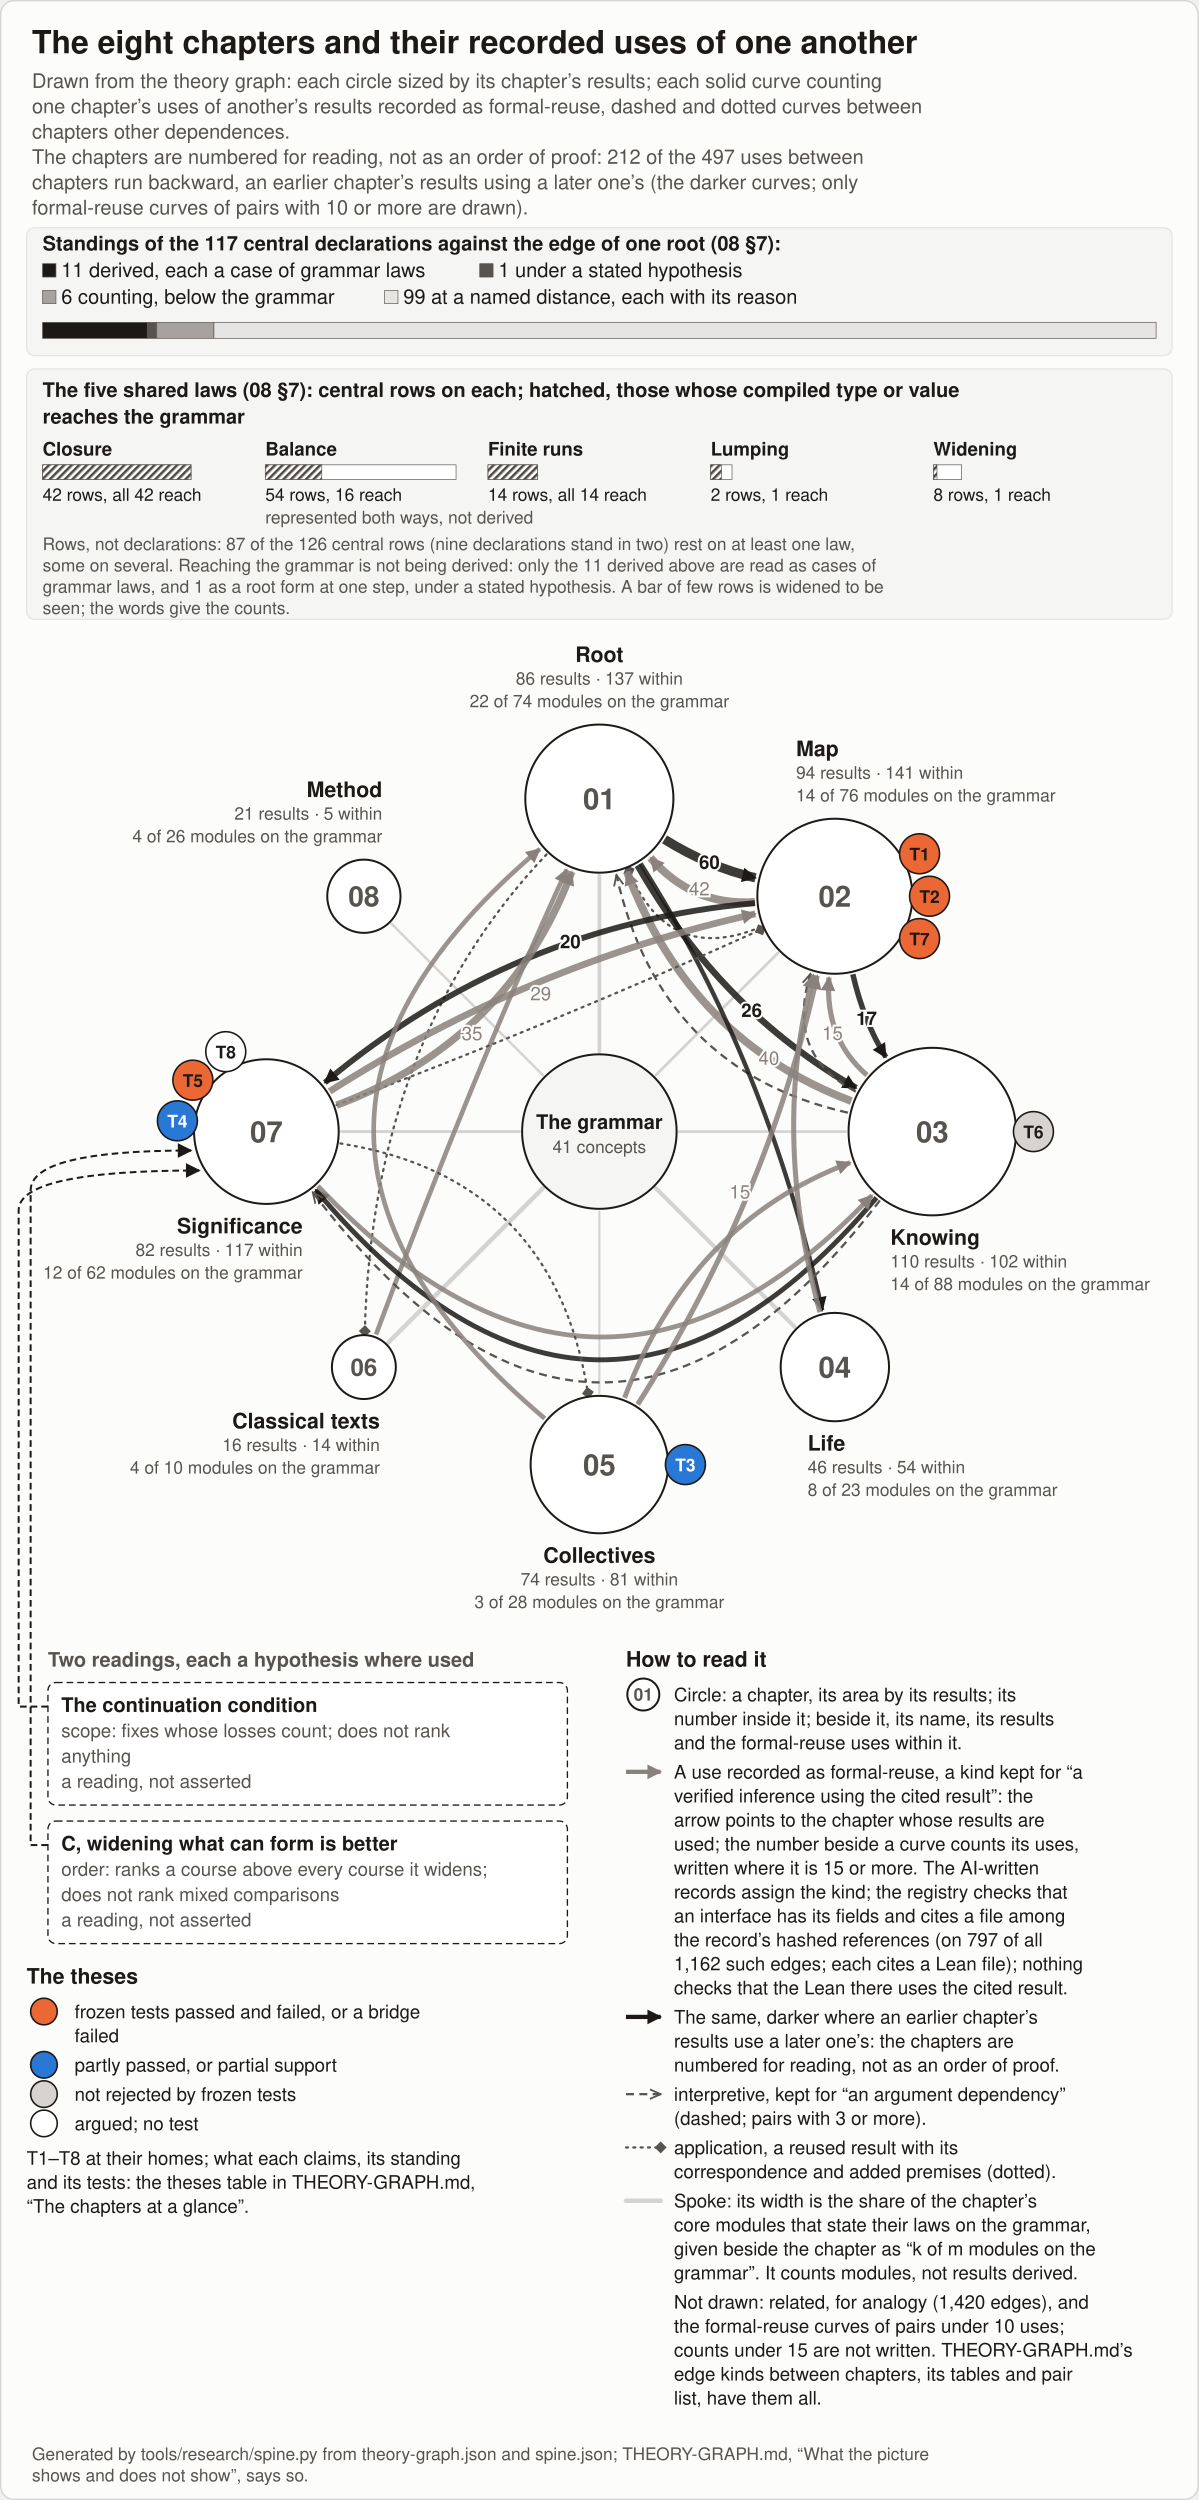
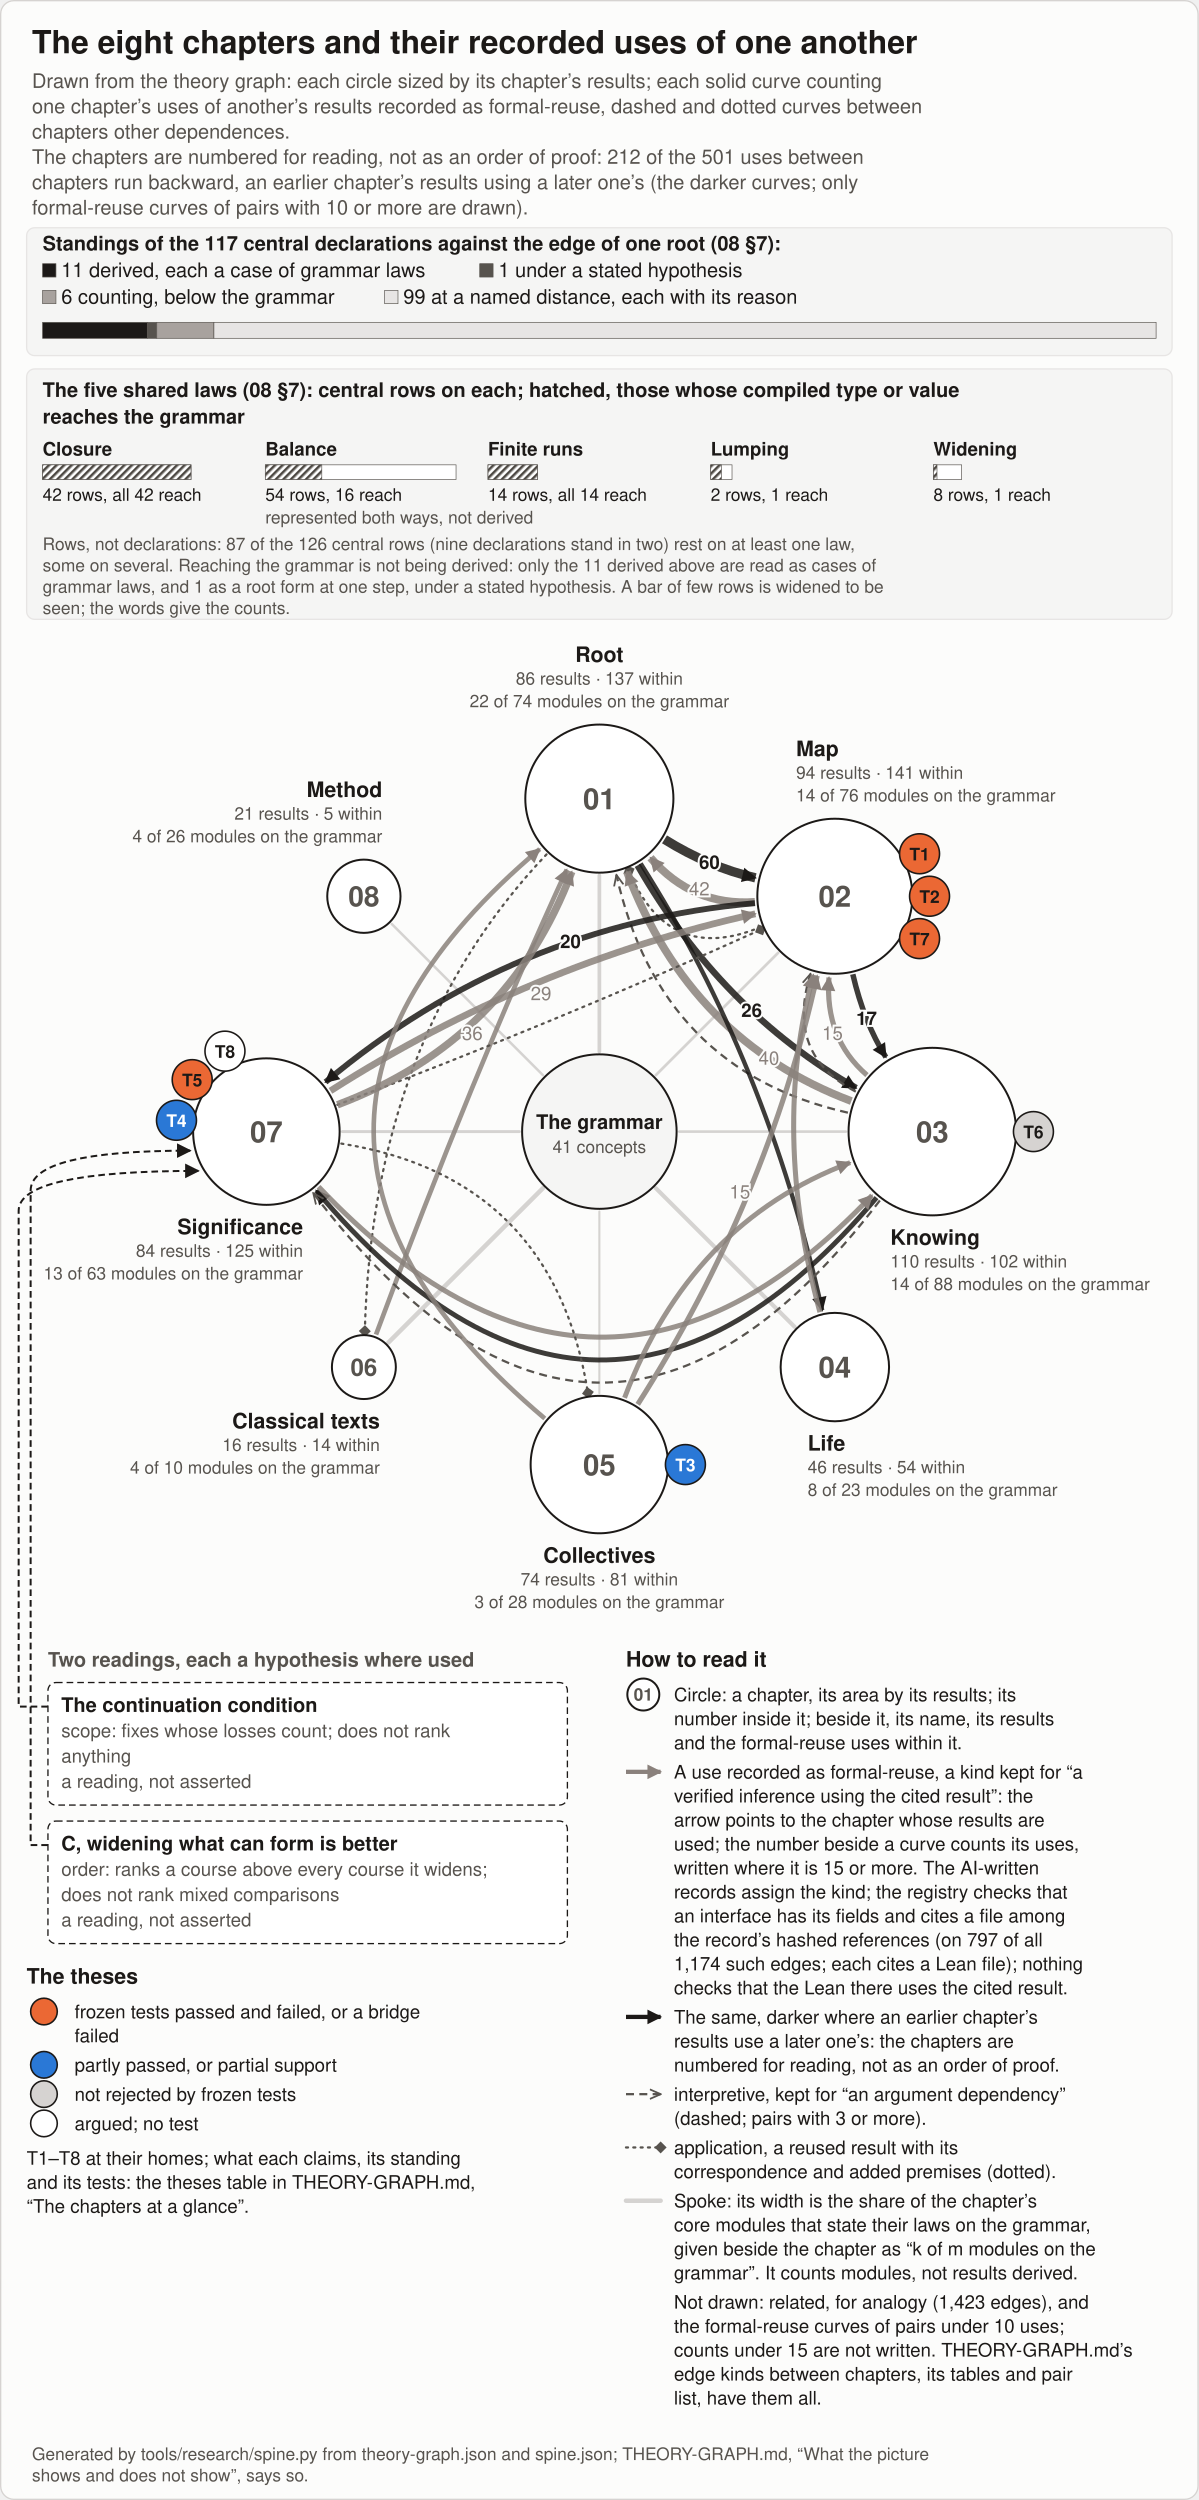
<svg xmlns="http://www.w3.org/2000/svg" viewBox="0 0 900 1877" width="900" height="1877" role="img" aria-labelledby="spine-title spine-desc" font-family="Helvetica, Arial, sans-serif">
  <defs>
    <marker id="fwd" viewBox="0 0 10 10" refX="9" refY="5" markerWidth="11" markerHeight="11" markerUnits="userSpaceOnUse" orient="auto">
      <path d="M0,0 L10,5 L0,10 z" fill="#8a817c" />
    </marker>
    <marker id="back" viewBox="0 0 10 10" refX="9" refY="5" markerWidth="11" markerHeight="11" markerUnits="userSpaceOnUse" orient="auto">
      <path d="M0,0 L10,5 L0,10 z" fill="#1c1917" />
    </marker>
    <marker id="thin" viewBox="0 0 10 10" refX="9" refY="5" markerWidth="9" markerHeight="9" markerUnits="userSpaceOnUse" orient="auto">
      <path d="M0,1 L9,5 L0,9" fill="none" stroke="#57534e" stroke-width="1.5" />
    </marker>
    <marker id="diamond" viewBox="0 0 10 10" refX="5" refY="5" markerWidth="9" markerHeight="9" markerUnits="userSpaceOnUse" orient="auto">
      <path d="M5,0 L10,5 L5,10 L0,5 z" fill="#57534e" />
    </marker>
    <pattern id="reach" width="4" height="4" patternUnits="userSpaceOnUse" patternTransform="rotate(45)">
      <rect width="4" height="4" fill="#ffffff" />
      <rect width="2" height="4" fill="#57534e" />
    </pattern>
  </defs>
  <rect x="0.5" y="0.5" width="899" height="1876" rx="10" fill="#fcfcfb" stroke="#d6d3d1" />
  <text x="24" y="40" font-size="24" font-weight="bold" text-anchor="start" fill="#1c1917">The eight chapters and their recorded uses of one another</text>
  <text x="24" y="66" font-size="15" text-anchor="start" fill="#57534e">Drawn from the theory graph: each circle sized by its chapter’s results; each solid curve counting</text>
  <text x="24" y="85" font-size="15" text-anchor="start" fill="#57534e">one chapter’s uses of another’s results recorded as formal-reuse, dashed and dotted curves between</text>
  <text x="24" y="104" font-size="15" text-anchor="start" fill="#57534e">chapters other dependences.</text>
-   <text x="24" y="123" font-size="15" text-anchor="start" fill="#57534e">The chapters are numbered for reading, not as an order of proof: 212 of the 497 uses between</text>
+   <text x="24" y="123" font-size="15" text-anchor="start" fill="#57534e">The chapters are numbered for reading, not as an order of proof: 212 of the 501 uses between</text>
  <text x="24" y="142" font-size="15" text-anchor="start" fill="#57534e">chapters run backward, an earlier chapter’s results using a later one’s (the darker curves; only</text>
  <text x="24" y="161" font-size="15" text-anchor="start" fill="#57534e">formal-reuse curves of pairs with 10 or more are drawn).</text>
  <rect x="20" y="171" width="860" height="96" rx="6" fill="#f5f5f4" stroke="#e7e5e4" />
  <text x="32" y="188" font-size="15" font-weight="bold" text-anchor="start" fill="#1c1917">Standings of the 117 central declarations against the edge of one root (08 §7):</text>
  <rect x="32" y="198" width="10" height="10" fill="#1c1917" stroke="#57534e" stroke-width="0.5" />
  <text x="46" y="208" font-size="15" text-anchor="start" fill="#1c1917">11 derived, each a case of grammar laws</text>
  <rect x="360.2" y="198" width="10" height="10" fill="#57534e" stroke="#57534e" stroke-width="0.5" />
  <text x="374.2" y="208" font-size="15" text-anchor="start" fill="#1c1917">1 under a stated hypothesis</text>
  <rect x="32" y="218" width="10" height="10" fill="#a8a29e" stroke="#57534e" stroke-width="0.5" />
  <text x="46" y="228" font-size="15" text-anchor="start" fill="#1c1917">6 counting, below the grammar</text>
  <rect x="288.8" y="218" width="10" height="10" fill="#e7e5e4" stroke="#57534e" stroke-width="0.5" />
  <text x="302.8" y="228" font-size="15" text-anchor="start" fill="#1c1917">99 at a named distance, each with its reason</text>
  <rect x="32" y="242" width="78.6" height="12" fill="#1c1917" stroke="#57534e" stroke-width="0.5" />
  <rect x="110.6" y="242" width="7.1" height="12" fill="#57534e" stroke="#57534e" stroke-width="0.5" />
  <rect x="117.7" y="242" width="42.9" height="12" fill="#a8a29e" stroke="#57534e" stroke-width="0.5" />
  <rect x="160.6" y="242" width="707.4" height="12" fill="#e7e5e4" stroke="#57534e" stroke-width="0.5" />
  <rect x="20" y="277" width="860" height="188" rx="6" fill="#f5f5f4" stroke="#e7e5e4" />
  <text x="32" y="298" font-size="15" font-weight="bold" text-anchor="start" fill="#1c1917">The five shared laws (08 §7): central rows on each; hatched, those whose compiled type or value</text>
  <text x="32" y="318" font-size="15" font-weight="bold" text-anchor="start" fill="#1c1917">reaches the grammar</text>
  <text x="32" y="342" font-size="14" font-weight="bold" text-anchor="start" fill="#1c1917">Closure</text>
  <rect x="32" y="349" width="111.4" height="11" fill="#ffffff" stroke="#57534e" stroke-width="0.5" />
  <rect x="32" y="349" width="111.4" height="11" fill="url(#reach)" stroke="#57534e" stroke-width="0.5" />
  <text x="32" y="376" font-size="13" text-anchor="start" fill="#1c1917">42 rows, all 42 reach</text>
  <text x="199.2" y="342" font-size="14" font-weight="bold" text-anchor="start" fill="#1c1917">Balance</text>
  <rect x="199.2" y="349" width="143.2" height="11" fill="#ffffff" stroke="#57534e" stroke-width="0.5" />
  <rect x="199.2" y="349" width="42.4" height="11" fill="url(#reach)" stroke="#57534e" stroke-width="0.5" />
  <text x="199.2" y="376" font-size="13" text-anchor="start" fill="#1c1917">54 rows, 16 reach</text>
  <text x="199.2" y="393" font-size="13" text-anchor="start" fill="#57534e">represented both ways, not derived</text>
  <text x="366.4" y="342" font-size="14" font-weight="bold" text-anchor="start" fill="#1c1917">Finite runs</text>
  <rect x="366.4" y="349" width="37.1" height="11" fill="#ffffff" stroke="#57534e" stroke-width="0.5" />
  <rect x="366.4" y="349" width="37.1" height="11" fill="url(#reach)" stroke="#57534e" stroke-width="0.5" />
  <text x="366.4" y="376" font-size="13" text-anchor="start" fill="#1c1917">14 rows, all 14 reach</text>
  <text x="533.6" y="342" font-size="14" font-weight="bold" text-anchor="start" fill="#1c1917">Lumping</text>
  <rect x="533.6" y="349" width="16" height="11" fill="#ffffff" stroke="#57534e" stroke-width="0.5" />
  <rect x="533.6" y="349" width="8" height="11" fill="url(#reach)" stroke="#57534e" stroke-width="0.5" />
  <text x="533.6" y="376" font-size="13" text-anchor="start" fill="#1c1917">2 rows, 1 reach</text>
  <text x="700.8" y="342" font-size="14" font-weight="bold" text-anchor="start" fill="#1c1917">Widening</text>
  <rect x="700.8" y="349" width="21.2" height="11" fill="#ffffff" stroke="#57534e" stroke-width="0.5" />
  <rect x="700.8" y="349" width="2.7" height="11" fill="url(#reach)" stroke="#57534e" stroke-width="0.5" />
  <text x="700.8" y="376" font-size="13" text-anchor="start" fill="#1c1917">8 rows, 1 reach</text>
  <text x="32" y="413" font-size="13" text-anchor="start" fill="#57534e">Rows, not declarations: 87 of the 126 central rows (nine declarations stand in two) rest on at least one law,</text>
  <text x="32" y="429" font-size="13" text-anchor="start" fill="#57534e">some on several. Reaching the grammar is not being derived: only the 11 derived above are read as cases of</text>
  <text x="32" y="445" font-size="13" text-anchor="start" fill="#57534e">grammar laws, and 1 as a root form at one step, under a stated hypothesis. A bar of few rows is widened to be</text>
  <text x="32" y="461" font-size="13" text-anchor="start" fill="#57534e">seen; the words give the counts.</text>
  <line x1="450" y1="657.3" x2="450" y2="789.6" stroke="#a8a29e" stroke-opacity="0.45" stroke-width="2.8" stroke-linecap="round" />
  <line x1="584.2" y1="715.4" x2="492.4" y2="807.2" stroke="#a8a29e" stroke-opacity="0.45" stroke-width="2.1" stroke-linecap="round" />
  <line x1="635.1" y1="849.6" x2="510" y2="849.6" stroke="#a8a29e" stroke-opacity="0.45" stroke-width="2" stroke-linecap="round" />
  <line x1="596.6" y1="996.2" x2="492.4" y2="892.1" stroke="#a8a29e" stroke-opacity="0.45" stroke-width="3.1" stroke-linecap="round" />
  <line x1="450" y1="1046" x2="450" y2="909.6" stroke="#a8a29e" stroke-opacity="0.45" stroke-width="1.6" stroke-linecap="round" />
  <line x1="291.6" y1="1008" x2="407.6" y2="892.1" stroke="#a8a29e" stroke-opacity="0.45" stroke-width="3.4" stroke-linecap="round" />
-   <line x1="256.3" y1="849.6" x2="390" y2="849.6" stroke="#a8a29e" stroke-opacity="0.45" stroke-width="2.2" stroke-linecap="round" />
+   <line x1="257" y1="849.6" x2="390" y2="849.6" stroke="#a8a29e" stroke-opacity="0.45" stroke-width="2.2" stroke-linecap="round" />
  <line x1="294.1" y1="693.7" x2="407.6" y2="807.2" stroke="#a8a29e" stroke-opacity="0.45" stroke-width="1.9" stroke-linecap="round" />
  <circle cx="450" cy="849.6" r="58" fill="#f5f5f4" stroke="#1c1917" stroke-width="1.5" />
  <text x="450" y="847.6" font-size="15" font-weight="bold" text-anchor="middle" fill="#1c1917">The grammar</text>
  <text x="450" y="865.6" font-size="13" text-anchor="middle" fill="#57534e">41 concepts</text>
  <path d="M498.9,630.2 Q532.3,651 567.2,659.1" fill="none" stroke="#1c1917" stroke-opacity="0.85" stroke-width="7" marker-end="url(#back)" />
  <path d="M566.8,677.2 Q520,680.6 488.4,644" fill="none" stroke="#8a817c" stroke-opacity="0.85" stroke-width="6" marker-end="url(#fwd)" />
  <path d="M571.2,696 Q501.7,724.9 472.3,653.9" fill="none" stroke="#57534e" stroke-width="1.7" stroke-dasharray="1.5 4" stroke-linecap="round" marker-end="url(#diamond)" />
  <path d="M478.7,649.7 Q541.1,758.6 642.8,816.9" fill="none" stroke="#1c1917" stroke-opacity="0.85" stroke-width="4.9" marker-end="url(#back)" />
  <path d="M639.2,826.7 Q518.4,781.2 470.7,654.5" fill="none" stroke="#8a817c" stroke-opacity="0.85" stroke-width="5.9" marker-end="url(#fwd)" />
  <path d="M636.6,835.4 Q495.8,803.8 462.8,656.9" fill="none" stroke="#57534e" stroke-width="1.7" stroke-dasharray="6 4" marker-end="url(#thin)" />
  <path d="M481,648.3 Q576,797.5 617.3,983.8" fill="none" stroke="#1c1917" stroke-opacity="0.85" stroke-width="3.3" marker-end="url(#back)" />
  <path d="M410.3,641.5 Q279.7,779.1 273.9,999.4" fill="none" stroke="#57534e" stroke-width="1.7" stroke-dasharray="1.5 4" stroke-linecap="round" marker-end="url(#diamond)" />
  <path d="M282.3,1002 Q353.6,809.7 425.5,652.9" fill="none" stroke="#8a817c" stroke-opacity="0.85" stroke-width="3.5" marker-end="url(#fwd)" />
  <path d="M640.3,731.5 Q648.6,767.4 665.1,793.7" fill="none" stroke="#1c1917" stroke-opacity="0.85" stroke-width="4.1" marker-end="url(#back)" />
  <path d="M650.9,807.2 Q619,779.6 622.4,733.9" fill="none" stroke="#8a817c" stroke-opacity="0.85" stroke-width="3.9" marker-end="url(#fwd)" />
  <path d="M642.5,819.6 Q589.5,791.9 608.5,731.2" fill="none" stroke="#57534e" stroke-width="1.7" stroke-dasharray="6 4" marker-end="url(#thin)" />
-   <path d="M566.8,678.1 Q385.6,694.1 243.9,812.8" fill="none" stroke="#1c1917" stroke-opacity="0.85" stroke-width="4.4" marker-end="url(#back)" />
-   <path d="M247.5,819.4 Q397.8,723.7 567.1,686.1" fill="none" stroke="#8a817c" stroke-opacity="0.85" stroke-width="5.1" marker-end="url(#fwd)" />
-   <path d="M252.7,829.7 Q416.2,768 571,698.1" fill="none" stroke="#57534e" stroke-width="1.7" stroke-dasharray="1.5 4" stroke-linecap="round" marker-end="url(#diamond)" />
-   <path d="M658.1,899.2 Q450,1145.6 237,893.4" fill="none" stroke="#1c1917" stroke-opacity="0.85" stroke-width="3.7" marker-end="url(#back)" />
-   <path d="M660.6,901.3 Q450,1177.6 234.8,895.2" fill="none" stroke="#57534e" stroke-width="1.7" stroke-dasharray="6 4" marker-end="url(#thin)" />
-   <path d="M238.7,890.5 Q450,1113.6 654.7,897.5" fill="none" stroke="#8a817c" stroke-opacity="0.85" stroke-width="3.6" marker-end="url(#fwd)" />
+   <path d="M566.8,678.1 Q385.6,694.1 244.4,812.4" fill="none" stroke="#1c1917" stroke-opacity="0.85" stroke-width="4.4" marker-end="url(#back)" />
+   <path d="M248.1,819 Q397.8,723.7 567.1,686.1" fill="none" stroke="#8a817c" stroke-opacity="0.85" stroke-width="5.1" marker-end="url(#fwd)" />
+   <path d="M253.3,829.5 Q416.2,768 571,698.1" fill="none" stroke="#57534e" stroke-width="1.7" stroke-dasharray="1.5 4" stroke-linecap="round" marker-end="url(#diamond)" />
+   <path d="M658.1,899.2 Q450,1145.6 237.4,893.9" fill="none" stroke="#1c1917" stroke-opacity="0.85" stroke-width="3.7" marker-end="url(#back)" />
+   <path d="M660.6,901.3 Q450,1177.6 235.2,895.8" fill="none" stroke="#57534e" stroke-width="1.7" stroke-dasharray="6 4" marker-end="url(#thin)" />
+   <path d="M239.2,891 Q450,1113.6 654.7,897.5" fill="none" stroke="#8a817c" stroke-opacity="0.85" stroke-width="3.8" marker-end="url(#fwd)" />
  <path d="M615.6,985.2 Q578.8,849.6 610.7,731.9" fill="none" stroke="#8a817c" stroke-opacity="0.85" stroke-width="3.8" marker-end="url(#fwd)" />
  <path d="M409,1065 Q154,849.6 405.2,637.5" fill="none" stroke="#8a817c" stroke-opacity="0.85" stroke-width="3.5" marker-end="url(#fwd)" />
  <path d="M478.8,1054.4 Q576,901.8 613.5,732.6" fill="none" stroke="#8a817c" stroke-opacity="0.85" stroke-width="3.9" marker-end="url(#fwd)" />
  <path d="M468.9,1049.5 Q518.4,918.1 638.3,872.9" fill="none" stroke="#8a817c" stroke-opacity="0.85" stroke-width="3.7" marker-end="url(#fwd)" />
-   <path d="M252.7,829.8 Q381.6,781.2 429.3,654.5" fill="none" stroke="#8a817c" stroke-opacity="0.85" stroke-width="5.5" marker-end="url(#fwd)" />
-   <path d="M255.6,858.5 Q415.5,884.1 441.4,1045.7" fill="none" stroke="#57534e" stroke-width="1.7" stroke-dasharray="1.5 4" stroke-linecap="round" marker-end="url(#diamond)" />
+   <path d="M253.3,829.5 Q381.6,781.2 429.3,654.5" fill="none" stroke="#8a817c" stroke-opacity="0.85" stroke-width="5.6" marker-end="url(#fwd)" />
+   <path d="M256.3,858.6 Q415.5,884.1 441.4,1045.7" fill="none" stroke="#57534e" stroke-width="1.7" stroke-dasharray="1.5 4" stroke-linecap="round" marker-end="url(#diamond)" />
  <circle cx="450" cy="599.6" r="55.6" fill="#ffffff" stroke="#1c1917" stroke-width="1.5" />
  <text x="450" y="607.6" font-size="22" font-weight="bold" text-anchor="middle" fill="#57534e">01</text>
  <text x="450" y="497" font-size="16" font-weight="bold" text-anchor="middle" fill="#1c1917" stroke="#fcfcfb" stroke-width="3" paint-order="stroke">Root</text>
  <text x="450" y="514" font-size="13" text-anchor="middle" fill="#57534e" stroke="#fcfcfb" stroke-width="3" paint-order="stroke">86 results · 137 within</text>
  <text x="450" y="531" font-size="13" text-anchor="middle" fill="#57534e" stroke="#fcfcfb" stroke-width="3" paint-order="stroke">22 of 74 modules on the grammar</text>
  <circle cx="626.8" cy="672.9" r="58.2" fill="#ffffff" stroke="#1c1917" stroke-width="1.5" />
  <text x="626.8" y="680.8" font-size="22" font-weight="bold" text-anchor="middle" fill="#57534e">02</text>
  <text x="597.7" y="567.7" font-size="16" font-weight="bold" text-anchor="start" fill="#1c1917" stroke="#fcfcfb" stroke-width="3" paint-order="stroke">Map</text>
  <text x="597.7" y="584.7" font-size="13" text-anchor="start" fill="#57534e" stroke="#fcfcfb" stroke-width="3" paint-order="stroke">94 results · 141 within</text>
  <text x="597.7" y="601.7" font-size="13" text-anchor="start" fill="#57534e" stroke="#fcfcfb" stroke-width="3" paint-order="stroke">14 of 76 modules on the grammar</text>
  <circle cx="700" cy="849.6" r="62.9" fill="#ffffff" stroke="#1c1917" stroke-width="1.5" />
  <text x="700" y="857.6" font-size="22" font-weight="bold" text-anchor="middle" fill="#57534e">03</text>
  <text x="668.5" y="934.6" font-size="16" font-weight="bold" text-anchor="start" fill="#1c1917" stroke="#fcfcfb" stroke-width="3" paint-order="stroke">Knowing</text>
  <text x="668.5" y="951.6" font-size="13" text-anchor="start" fill="#57534e" stroke="#fcfcfb" stroke-width="3" paint-order="stroke">110 results · 102 within</text>
  <text x="668.5" y="968.6" font-size="13" text-anchor="start" fill="#57534e" stroke="#fcfcfb" stroke-width="3" paint-order="stroke">14 of 88 modules on the grammar</text>
  <circle cx="626.8" cy="1026.4" r="40.7" fill="#ffffff" stroke="#1c1917" stroke-width="1.5" />
  <text x="626.8" y="1034.3" font-size="22" font-weight="bold" text-anchor="middle" fill="#57534e">04</text>
  <text x="606.4" y="1089.1" font-size="16" font-weight="bold" text-anchor="start" fill="#1c1917" stroke="#fcfcfb" stroke-width="3" paint-order="stroke">Life</text>
  <text x="606.4" y="1106.1" font-size="13" text-anchor="start" fill="#57534e" stroke="#fcfcfb" stroke-width="3" paint-order="stroke">46 results · 54 within</text>
  <text x="606.4" y="1123.1" font-size="13" text-anchor="start" fill="#57534e" stroke="#fcfcfb" stroke-width="3" paint-order="stroke">8 of 23 modules on the grammar</text>
  <circle cx="450" cy="1099.6" r="51.6" fill="#ffffff" stroke="#1c1917" stroke-width="1.5" />
  <text x="450" y="1107.6" font-size="22" font-weight="bold" text-anchor="middle" fill="#57534e">05</text>
  <text x="450" y="1173.3" font-size="16" font-weight="bold" text-anchor="middle" fill="#1c1917" stroke="#fcfcfb" stroke-width="3" paint-order="stroke">Collectives</text>
  <text x="450" y="1190.3" font-size="13" text-anchor="middle" fill="#57534e" stroke="#fcfcfb" stroke-width="3" paint-order="stroke">74 results · 81 within</text>
  <text x="450" y="1207.3" font-size="13" text-anchor="middle" fill="#57534e" stroke="#fcfcfb" stroke-width="3" paint-order="stroke">3 of 28 modules on the grammar</text>
  <circle cx="273.2" cy="1026.4" r="24" fill="#ffffff" stroke="#1c1917" stroke-width="1.5" />
  <text x="273.2" y="1032.9" font-size="18" font-weight="bold" text-anchor="middle" fill="#57534e">06</text>
  <text x="285.2" y="1072.4" font-size="16" font-weight="bold" text-anchor="end" fill="#1c1917" stroke="#fcfcfb" stroke-width="3" paint-order="stroke">Classical texts</text>
  <text x="285.2" y="1089.4" font-size="13" text-anchor="end" fill="#57534e" stroke="#fcfcfb" stroke-width="3" paint-order="stroke">16 results · 14 within</text>
  <text x="285.2" y="1106.4" font-size="13" text-anchor="end" fill="#57534e" stroke="#fcfcfb" stroke-width="3" paint-order="stroke">4 of 10 modules on the grammar</text>
-   <circle cx="200" cy="849.6" r="54.3" fill="#ffffff" stroke="#1c1917" stroke-width="1.5" />
+   <circle cx="200" cy="849.6" r="55" fill="#ffffff" stroke="#1c1917" stroke-width="1.5" />
  <text x="200" y="857.6" font-size="22" font-weight="bold" text-anchor="middle" fill="#57534e">07</text>
-   <text x="227.2" y="926" font-size="16" font-weight="bold" text-anchor="end" fill="#1c1917" stroke="#fcfcfb" stroke-width="3" paint-order="stroke">Significance</text>
-   <text x="227.2" y="943" font-size="13" text-anchor="end" fill="#57534e" stroke="#fcfcfb" stroke-width="3" paint-order="stroke">82 results · 117 within</text>
-   <text x="227.2" y="960" font-size="13" text-anchor="end" fill="#57534e" stroke="#fcfcfb" stroke-width="3" paint-order="stroke">12 of 62 modules on the grammar</text>
+   <text x="227.5" y="926.6" font-size="16" font-weight="bold" text-anchor="end" fill="#1c1917" stroke="#fcfcfb" stroke-width="3" paint-order="stroke">Significance</text>
+   <text x="227.5" y="943.6" font-size="13" text-anchor="end" fill="#57534e" stroke="#fcfcfb" stroke-width="3" paint-order="stroke">84 results · 125 within</text>
+   <text x="227.5" y="960.6" font-size="13" text-anchor="end" fill="#57534e" stroke="#fcfcfb" stroke-width="3" paint-order="stroke">13 of 63 modules on the grammar</text>
  <circle cx="273.2" cy="672.9" r="27.5" fill="#ffffff" stroke="#1c1917" stroke-width="1.5" />
  <text x="273.2" y="680.4" font-size="21" font-weight="bold" text-anchor="middle" fill="#57534e">08</text>
  <text x="287" y="598.4" font-size="16" font-weight="bold" text-anchor="end" fill="#1c1917" stroke="#fcfcfb" stroke-width="3" paint-order="stroke">Method</text>
  <text x="287" y="615.4" font-size="13" text-anchor="end" fill="#57534e" stroke="#fcfcfb" stroke-width="3" paint-order="stroke">21 results · 5 within</text>
  <text x="287" y="632.4" font-size="13" text-anchor="end" fill="#57534e" stroke="#fcfcfb" stroke-width="3" paint-order="stroke">4 of 26 modules on the grammar</text>
  <circle cx="690.4" cy="641" r="15" fill="#eb6834" stroke="#1c1917" stroke-width="1.2" />
  <text x="690.4" y="646" font-size="13" font-weight="bold" text-anchor="middle" fill="#1c1917">T1</text>
  <circle cx="697.9" cy="672.9" r="15" fill="#eb6834" stroke="#1c1917" stroke-width="1.2" />
  <text x="697.9" y="677.9" font-size="13" font-weight="bold" text-anchor="middle" fill="#1c1917">T2</text>
  <circle cx="690.4" cy="704.7" r="15" fill="#eb6834" stroke="#1c1917" stroke-width="1.2" />
  <text x="690.4" y="709.7" font-size="13" font-weight="bold" text-anchor="middle" fill="#1c1917">T7</text>
  <circle cx="514.6" cy="1099.6" r="15" fill="#2a78d6" stroke="#1c1917" stroke-width="1.2" />
  <text x="514.6" y="1104.6" font-size="13" font-weight="bold" text-anchor="middle" fill="#ffffff">T3</text>
-   <circle cx="133.2" cy="841.5" r="15" fill="#2a78d6" stroke="#1c1917" stroke-width="1.2" />
-   <text x="133.2" y="846.5" font-size="13" font-weight="bold" text-anchor="middle" fill="#ffffff">T4</text>
-   <circle cx="144.8" cy="811" r="15" fill="#eb6834" stroke="#1c1917" stroke-width="1.2" />
-   <text x="144.8" y="816" font-size="13" font-weight="bold" text-anchor="middle" fill="#1c1917">T5</text>
-   <circle cx="169.5" cy="789.6" r="15" fill="#ffffff" stroke="#1c1917" stroke-width="1.2" />
-   <text x="169.5" y="794.6" font-size="13" font-weight="bold" text-anchor="middle" fill="#1c1917">T8</text>
+   <circle cx="132.5" cy="841.1" r="15" fill="#2a78d6" stroke="#1c1917" stroke-width="1.2" />
+   <text x="132.5" y="846.1" font-size="13" font-weight="bold" text-anchor="middle" fill="#ffffff">T4</text>
+   <circle cx="144.3" cy="810.6" r="15" fill="#eb6834" stroke="#1c1917" stroke-width="1.2" />
+   <text x="144.3" y="815.6" font-size="13" font-weight="bold" text-anchor="middle" fill="#1c1917">T5</text>
+   <circle cx="168.9" cy="789.2" r="15" fill="#ffffff" stroke="#1c1917" stroke-width="1.2" />
+   <text x="168.9" y="794.2" font-size="13" font-weight="bold" text-anchor="middle" fill="#1c1917">T8</text>
  <circle cx="775.9" cy="849.6" r="15" fill="#d6d3d1" stroke="#1c1917" stroke-width="1.2" />
  <text x="775.9" y="854.6" font-size="13" font-weight="bold" text-anchor="middle" fill="#1c1917">T6</text>
  <text x="532.6" y="652.3" font-size="14" font-weight="bold" text-anchor="middle" fill="#1c1917" stroke="#fcfcfb" stroke-width="3" paint-order="stroke">60</text>
  <text x="525" y="672.3" font-size="14" text-anchor="middle" fill="#8a817c" stroke="#fcfcfb" stroke-width="3" paint-order="stroke">42</text>
  <text x="577.3" y="799.4" font-size="14" text-anchor="middle" fill="#8a817c" stroke="#fcfcfb" stroke-width="3" paint-order="stroke">40</text>
-   <text x="354.4" y="780.9" font-size="14" text-anchor="middle" fill="#8a817c" stroke="#fcfcfb" stroke-width="3" paint-order="stroke">35</text>
-   <text x="406" y="751" font-size="14" text-anchor="middle" fill="#8a817c" stroke="#fcfcfb" stroke-width="3" paint-order="stroke">29</text>
+   <text x="354.6" y="780.8" font-size="14" text-anchor="middle" fill="#8a817c" stroke="#fcfcfb" stroke-width="3" paint-order="stroke">36</text>
+   <text x="406.2" y="750.9" font-size="14" text-anchor="middle" fill="#8a817c" stroke="#fcfcfb" stroke-width="3" paint-order="stroke">29</text>
  <text x="564.3" y="763.5" font-size="14" font-weight="bold" text-anchor="middle" fill="#1c1917" stroke="#fcfcfb" stroke-width="3" paint-order="stroke">26</text>
-   <text x="428.2" y="711.9" font-size="14" font-weight="bold" text-anchor="middle" fill="#1c1917" stroke="#fcfcfb" stroke-width="3" paint-order="stroke">20</text>
+   <text x="428.3" y="711.8" font-size="14" font-weight="bold" text-anchor="middle" fill="#1c1917" stroke="#fcfcfb" stroke-width="3" paint-order="stroke">20</text>
  <text x="650.6" y="769.5" font-size="14" font-weight="bold" text-anchor="middle" fill="#1c1917" stroke="#fcfcfb" stroke-width="3" paint-order="stroke">17</text>
  <text x="625" y="780.7" font-size="14" text-anchor="middle" fill="#8a817c" stroke="#fcfcfb" stroke-width="3" paint-order="stroke">15</text>
  <text x="555.5" y="899.8" font-size="14" text-anchor="middle" fill="#8a817c" stroke="#fcfcfb" stroke-width="3" paint-order="stroke">15</text>
  <text x="36" y="1251.3" font-size="15" font-weight="bold" text-anchor="start" fill="#57534e">Two readings, each a hypothesis where used</text>
  <rect x="36" y="1263.256" width="390" height="92" rx="6" fill="#ffffff" stroke="#1c1917" stroke-dasharray="5 3" />
  <text x="46" y="1285.3" font-size="15" font-weight="bold" text-anchor="start" fill="#1c1917">The continuation condition</text>
  <text x="46" y="1304.3" font-size="14" text-anchor="start" fill="#57534e">scope: fixes whose losses count; does not rank</text>
  <text x="46" y="1323.3" font-size="14" text-anchor="start" fill="#57534e">anything</text>
  <text x="46" y="1342.3" font-size="14" text-anchor="start" fill="#57534e">a reading, not asserted</text>
-   <path d="M36,1281.3 L14,1281.3 L14,908.8 Q14,878.8 149.5,878.8" fill="none" stroke="#1c1917" stroke-width="1.5" stroke-dasharray="5 3" marker-end="url(#back)" />
+   <path d="M36,1281.3 L14,1281.3 L14,909.1 Q14,879.1 148.9,879.1" fill="none" stroke="#1c1917" stroke-width="1.5" stroke-dasharray="5 3" marker-end="url(#back)" />
  <rect x="36" y="1367.256" width="390" height="92" rx="6" fill="#ffffff" stroke="#1c1917" stroke-dasharray="5 3" />
  <text x="46" y="1389.3" font-size="15" font-weight="bold" text-anchor="start" fill="#1c1917">C, widening what can form is better</text>
  <text x="46" y="1408.3" font-size="14" text-anchor="start" fill="#57534e">order: ranks a course above every course it widens;</text>
  <text x="46" y="1427.3" font-size="14" text-anchor="start" fill="#57534e">does not rank mixed comparisons</text>
  <text x="46" y="1446.3" font-size="14" text-anchor="start" fill="#57534e">a reading, not asserted</text>
-   <path d="M36,1385.3 L23,1385.3 L23,893.8 Q23,863.8 143.4,863.8" fill="none" stroke="#1c1917" stroke-width="1.5" stroke-dasharray="5 3" marker-end="url(#back)" />
+   <path d="M36,1385.3 L23,1385.3 L23,893.9 Q23,863.9 142.8,863.9" fill="none" stroke="#1c1917" stroke-width="1.5" stroke-dasharray="5 3" marker-end="url(#back)" />
  <text x="20" y="1489.3" font-size="16" font-weight="bold" text-anchor="start" fill="#1c1917">The theses</text>
  <circle cx="33" cy="1510.256" r="10" fill="#eb6834" stroke="#1c1917" stroke-width="1.2" />
  <text x="56" y="1515.3" font-size="14" text-anchor="start" fill="#1c1917">frozen tests passed and failed, or a bridge</text>
  <text x="56" y="1533.3" font-size="14" text-anchor="start" fill="#1c1917">failed</text>
  <circle cx="33" cy="1550.256" r="10" fill="#2a78d6" stroke="#1c1917" stroke-width="1.2" />
  <text x="56" y="1555.3" font-size="14" text-anchor="start" fill="#1c1917">partly passed, or partial support</text>
  <circle cx="33" cy="1572.256" r="10" fill="#d6d3d1" stroke="#1c1917" stroke-width="1.2" />
  <text x="56" y="1577.3" font-size="14" text-anchor="start" fill="#1c1917">not rejected by frozen tests</text>
  <circle cx="33" cy="1594.256" r="10" fill="#ffffff" stroke="#1c1917" stroke-width="1.2" />
  <text x="56" y="1599.3" font-size="14" text-anchor="start" fill="#1c1917">argued; no test</text>
  <text x="20" y="1625.3" font-size="14" text-anchor="start" fill="#1c1917">T1–T8 at their homes; what each claims, its standing</text>
  <text x="20" y="1643.3" font-size="14" text-anchor="start" fill="#1c1917">and its tests: the theses table in THEORY-GRAPH.md,</text>
  <text x="20" y="1661.3" font-size="14" text-anchor="start" fill="#1c1917">“The chapters at a glance”.</text>
  <text x="470" y="1251.3" font-size="16" font-weight="bold" text-anchor="start" fill="#1c1917">How to read it</text>
  <circle cx="483" cy="1272.256" r="12" fill="#ffffff" stroke="#1c1917" stroke-width="1.5" />
  <text x="483" y="1276.8" font-size="13" font-weight="bold" text-anchor="middle" fill="#57534e">01</text>
  <text x="506" y="1277.3" font-size="14" text-anchor="start" fill="#1c1917">Circle: a chapter, its area by its results; its</text>
  <text x="506" y="1295.3" font-size="14" text-anchor="start" fill="#1c1917">number inside it; beside it, its name, its results</text>
  <text x="506" y="1313.3" font-size="14" text-anchor="start" fill="#1c1917">and the formal-reuse uses within it.</text>
  <line x1="470" y1="1330.3" x2="496" y2="1330.3" stroke="#8a817c" stroke-width="3.2" marker-end="url(#fwd)" />
  <text x="506" y="1335.3" font-size="14" text-anchor="start" fill="#1c1917">A use recorded as formal-reuse, a kind kept for “a</text>
  <text x="506" y="1353.3" font-size="14" text-anchor="start" fill="#1c1917">verified inference using the cited result”: the</text>
  <text x="506" y="1371.3" font-size="14" text-anchor="start" fill="#1c1917">arrow points to the chapter whose results are</text>
  <text x="506" y="1389.3" font-size="14" text-anchor="start" fill="#1c1917">used; the number beside a curve counts its uses,</text>
  <text x="506" y="1407.3" font-size="14" text-anchor="start" fill="#1c1917">written where it is 15 or more. The AI-written</text>
  <text x="506" y="1425.3" font-size="14" text-anchor="start" fill="#1c1917">records assign the kind; the registry checks that</text>
  <text x="506" y="1443.3" font-size="14" text-anchor="start" fill="#1c1917">an interface has its fields and cites a file among</text>
  <text x="506" y="1461.3" font-size="14" text-anchor="start" fill="#1c1917">the record’s hashed references (on 797 of all</text>
-   <text x="506" y="1479.3" font-size="14" text-anchor="start" fill="#1c1917">1,162 such edges; each cites a Lean file); nothing</text>
+   <text x="506" y="1479.3" font-size="14" text-anchor="start" fill="#1c1917">1,174 such edges; each cites a Lean file); nothing</text>
  <text x="506" y="1497.3" font-size="14" text-anchor="start" fill="#1c1917">checks that the Lean there uses the cited result.</text>
  <line x1="470" y1="1514.3" x2="496" y2="1514.3" stroke="#1c1917" stroke-width="3.2" marker-end="url(#back)" />
  <text x="506" y="1519.3" font-size="14" text-anchor="start" fill="#1c1917">The same, darker where an earlier chapter’s</text>
  <text x="506" y="1537.3" font-size="14" text-anchor="start" fill="#1c1917">results use a later one’s: the chapters are</text>
  <text x="506" y="1555.3" font-size="14" text-anchor="start" fill="#1c1917">numbered for reading, not as an order of proof.</text>
  <line x1="470" y1="1572.3" x2="496" y2="1572.3" stroke="#57534e" stroke-width="1.7" stroke-dasharray="6 4" marker-end="url(#thin)" />
  <text x="506" y="1577.3" font-size="14" text-anchor="start" fill="#1c1917">interpretive, kept for “an argument dependency”</text>
  <text x="506" y="1595.3" font-size="14" text-anchor="start" fill="#1c1917">(dashed; pairs with 3 or more).</text>
  <line x1="470" y1="1612.3" x2="496" y2="1612.3" stroke="#57534e" stroke-width="1.7" stroke-dasharray="1.5 4" stroke-linecap="round" marker-end="url(#diamond)" />
  <text x="506" y="1617.3" font-size="14" text-anchor="start" fill="#1c1917">application, a reused result with its</text>
  <text x="506" y="1635.3" font-size="14" text-anchor="start" fill="#1c1917">correspondence and added premises (dotted).</text>
  <line x1="470" y1="1652.3" x2="496" y2="1652.3" stroke="#a8a29e" stroke-opacity="0.45" stroke-width="3.4" stroke-linecap="round" />
  <text x="506" y="1657.3" font-size="14" text-anchor="start" fill="#1c1917">Spoke: its width is the share of the chapter’s</text>
  <text x="506" y="1675.3" font-size="14" text-anchor="start" fill="#1c1917">core modules that state their laws on the grammar,</text>
  <text x="506" y="1693.3" font-size="14" text-anchor="start" fill="#1c1917">given beside the chapter as “k of m modules on the</text>
  <text x="506" y="1711.3" font-size="14" text-anchor="start" fill="#1c1917">grammar”. It counts modules, not results derived.</text>
-   <text x="506" y="1733.3" font-size="14" text-anchor="start" fill="#1c1917">Not drawn: related, for analogy (1,420 edges), and</text>
+   <text x="506" y="1733.3" font-size="14" text-anchor="start" fill="#1c1917">Not drawn: related, for analogy (1,423 edges), and</text>
  <text x="506" y="1751.3" font-size="14" text-anchor="start" fill="#1c1917">the formal-reuse curves of pairs under 10 uses;</text>
  <text x="506" y="1769.3" font-size="14" text-anchor="start" fill="#1c1917">counts under 15 are not written. THEORY-GRAPH.md’s</text>
  <text x="506" y="1787.3" font-size="14" text-anchor="start" fill="#1c1917">edge kinds between chapters, its tables and pair</text>
  <text x="506" y="1805.3" font-size="14" text-anchor="start" fill="#1c1917">list, have them all.</text>
  <text x="24" y="1847" font-size="13" text-anchor="start" fill="#57534e">Generated by tools/research/spine.py from theory-graph.json and spine.json; THEORY-GRAPH.md, “What the picture</text>
  <text x="24" y="1863" font-size="13" text-anchor="start" fill="#57534e">shows and does not show”, says so.</text>
</svg>
